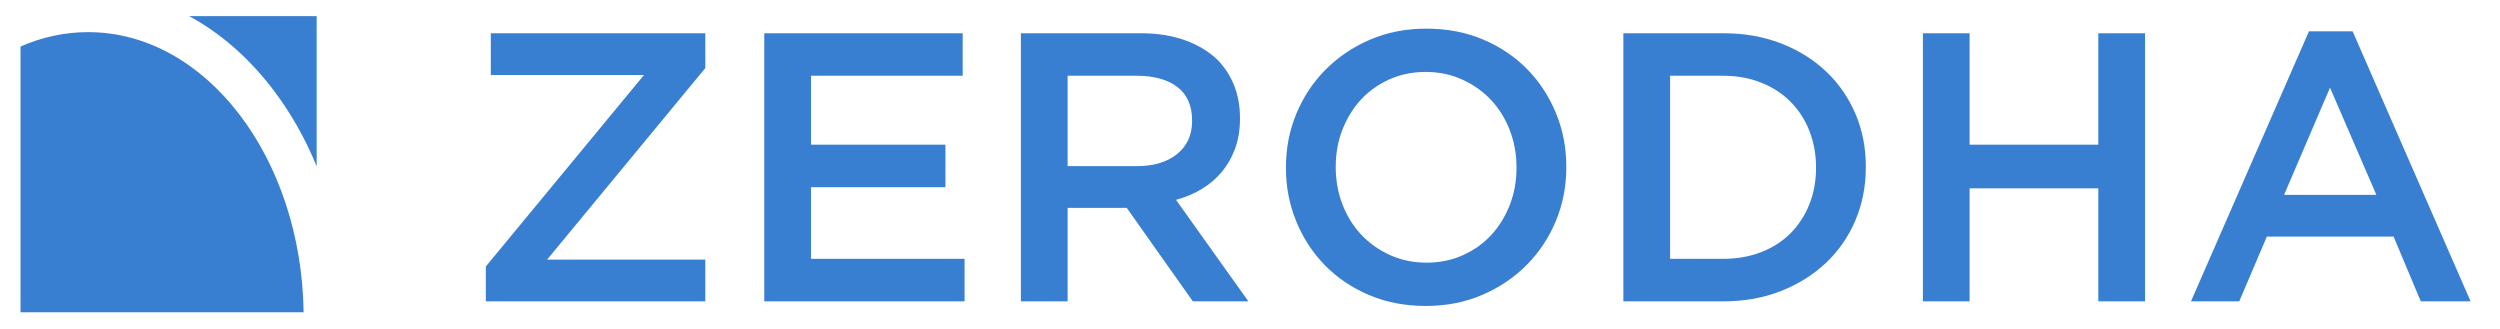
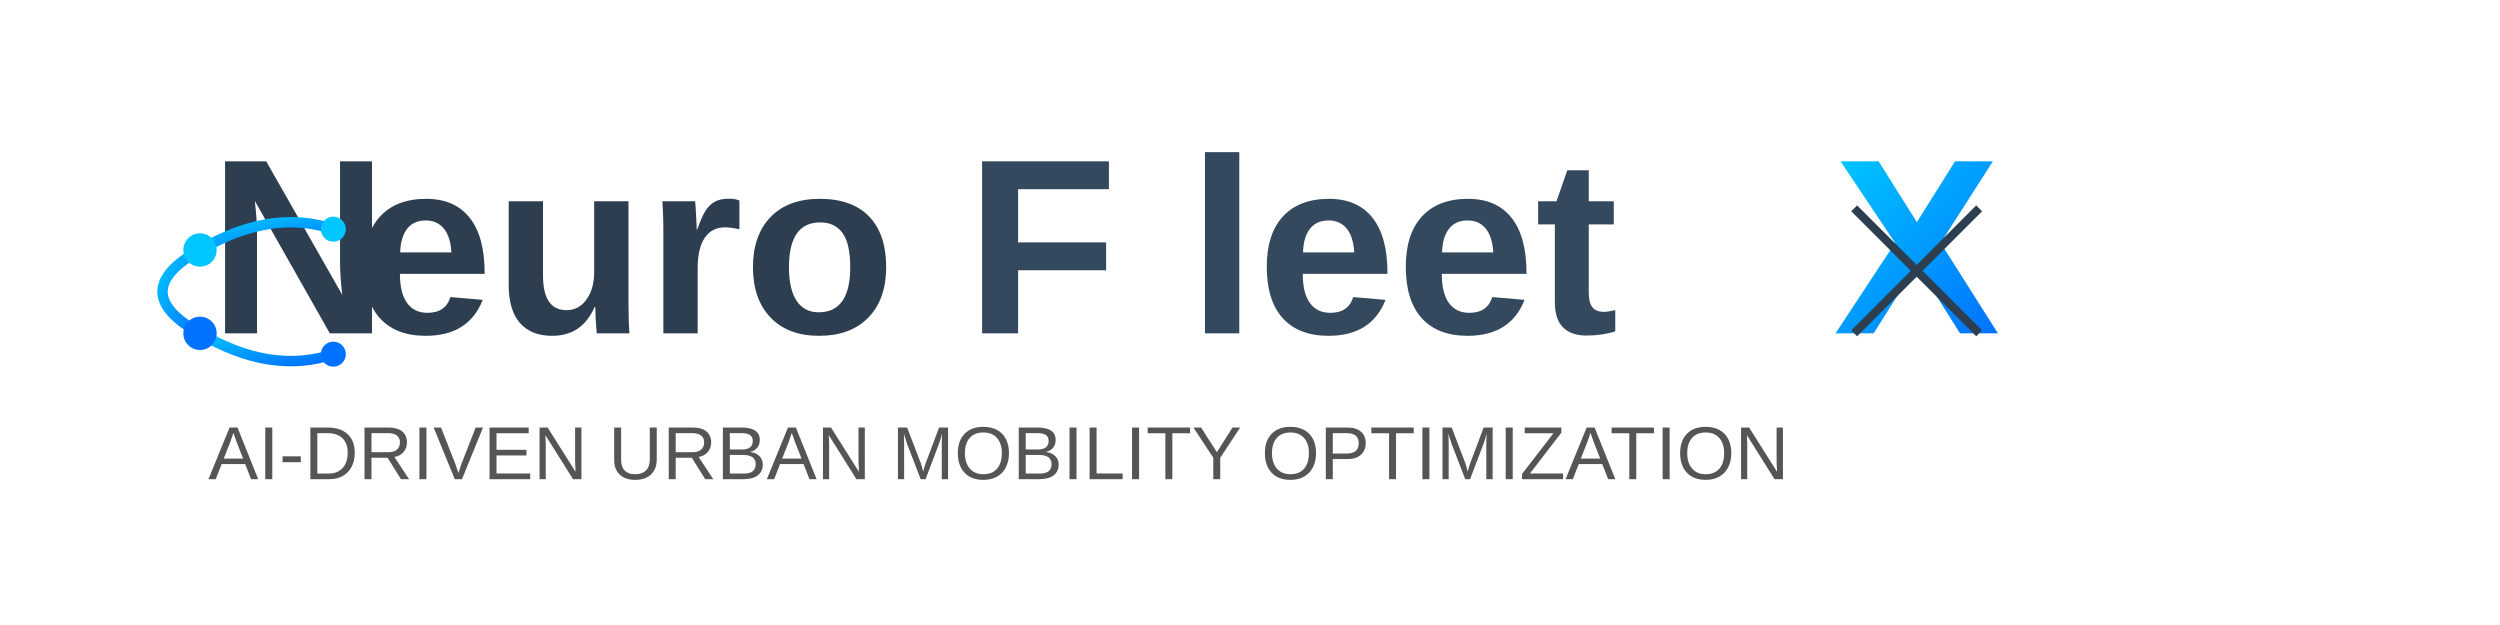
- <svg xmlns="http://www.w3.org/2000/svg" baseProfile="tiny" width="609" height="80">
-   <path d="M66.252 21.469c4.404 5.71 8.056 12.124 10.886 19.04V3.931H46.077c7.472 4.037 14.317 9.943 20.175 17.538zM21.473 7.828c-5.754 0-11.289 1.23-16.473 3.506v64.735h68.963c-.534-37.754-23.875-68.241-52.49-68.241" fill-rule="evenodd" fill="#387ed1" />
-   <path fill="#387ed1" d="M118.349 64.918l38.533-46.65H119.56V8.098h52.25v8.49l-38.533 46.651h38.533v10.169h-53.461v-8.49zm67.828-56.82h48.331v10.356H197.56v16.794h32.751v10.357H197.56v17.446h37.413v10.356h-48.796V8.098zm62.512 0h29.11c4.105 0 7.744.576 10.917 1.726s5.814 2.752 7.93 4.805c1.741 1.805 3.08 3.888 4.013 6.251s1.398 4.977 1.398 7.837v.187c0 2.675-.388 5.085-1.165 7.231s-1.853 4.044-3.22 5.691-3.001 3.049-4.898 4.198-3.997 2.038-6.297 2.659l17.633 24.725h-13.529l-16.097-22.765h-.186-14.227v22.765h-11.383V8.098zm28.231 32.375c4.115 0 7.393-.982 9.824-2.951s3.652-4.639 3.652-8.012v-.187c0-3.56-1.188-6.263-3.559-8.106s-5.709-2.764-10.014-2.764h-16.752v22.019h16.849zm70.389 34.055c-5.039 0-9.641-.886-13.807-2.658s-7.744-4.182-10.73-7.232-5.318-6.607-6.996-10.682-2.521-8.413-2.521-13.016v-.187c0-4.603.84-8.941 2.521-13.016s4.041-7.651 7.09-10.73 6.654-5.52 10.824-7.324 8.768-2.706 13.807-2.706 9.641.886 13.809 2.659 7.744 4.184 10.73 7.231 5.316 6.609 6.996 10.683 2.521 8.413 2.521 13.015v.187c0 4.604-.84 8.943-2.521 13.015s-4.043 7.651-7.09 10.73-6.656 5.521-10.824 7.324-8.77 2.707-13.809 2.707zm.187-10.543c3.221 0 6.178-.606 8.871-1.819s5.002-2.86 6.922-4.944 3.422-4.526 4.506-7.325 1.625-5.785 1.625-8.956v-.187c0-3.172-.541-6.173-1.625-9.004s-2.604-5.286-4.553-7.37-4.289-3.747-7.016-4.992-5.697-1.866-8.918-1.866-6.178.606-8.871 1.819-5.002 2.862-6.922 4.945-3.422 4.525-4.508 7.324-1.625 5.785-1.625 8.957v.187c0 3.172.541 6.173 1.625 9.002s2.604 5.289 4.555 7.372 4.289 3.748 7.014 4.991 5.699 1.866 8.92 1.866zm47.955-55.887h24.354c5.1 0 9.779.825 14.043 2.473s7.928 3.934 11.008 6.857 5.457 6.361 7.139 10.311 2.52 8.227 2.52 12.829v.187c0 4.604-.84 8.896-2.52 12.875s-4.059 7.435-7.139 10.356-6.748 5.226-11.008 6.904-8.943 2.519-14.043 2.519h-24.354V8.098zm24.26 54.954c3.42 0 6.531-.545 9.33-1.639s5.18-2.622 7.137-4.589 3.482-4.312 4.572-7.03 1.635-5.667 1.635-8.854v-.187c0-3.186-.547-6.152-1.635-8.9s-2.613-5.106-4.572-7.074-4.338-3.514-7.137-4.639-5.91-1.687-9.33-1.687h-12.877v44.598h12.877zm48.703-54.954h11.383v27.151h31.352V8.098h11.383v65.311h-11.383V45.885h-31.352v27.523h-11.383V8.098zm94.049-.467H573.1l28.736 65.777h-12.129l-6.625-15.768h-30.883l-6.719 15.768h-11.756l28.739-65.777zm16.422 39.841l-11.291-26.125-11.197 26.125h22.488z" />
+ <svg xmlns="http://www.w3.org/2000/svg" width="600" height="150" viewBox="0 0 600 150" font-family="'Segoe UI', 'Helvetica Neue', Arial, sans-serif">
+   <defs>
+     <linearGradient id="accentGradient" x1="0%" y1="0%" x2="100%" y2="100%">
+       <stop offset="0%" style="stop-color:#00c6ff; stop-opacity:1" />
+       <stop offset="100%" style="stop-color:#0072ff; stop-opacity:1" />
+     </linearGradient>
+   </defs>
+   <g id="main-title">
+     <text x="50" y="80" font-size="60" font-weight="bold" fill="#2c3e50">
+       <tspan>N</tspan>
+     </text>
+     <g id="neural-network" stroke="url(#accentGradient)" stroke-width="2.5" fill="none">
+       <path d="M48 60 Q 30 70, 48 80" />
+       <path d="M48 60 Q 65 50, 80 55" />
+       <path d="M48 80 Q 65 90, 80 85" />
+       <circle cx="48" cy="60" r="4" fill="#00c6ff" stroke="none" />
+       <circle cx="48" cy="80" r="4" fill="#0072ff" stroke="none" />
+       <circle cx="80" cy="55" r="3" fill="#00c6ff" stroke="none" />
+       <circle cx="80" cy="85" r="3" fill="#0072ff" stroke="none" />
+     </g>
+     <text x="85" y="80" font-size="60" font-weight="bold" fill="#2c3e50">
+       <tspan>euro</tspan>
+       <tspan fill="#34495e">F</tspan>
+       <tspan fill="#34495e">leet</tspan>
+     </text>
+     <text x="440" y="80" font-size="60" font-weight="bold" fill="url(#accentGradient)">
+       <tspan>X</tspan>
+     </text>
+     <line x1="445" y1="50" x2="475" y2="80" stroke="#2c3e50" stroke-width="2" />
+     <line x1="475" y1="50" x2="445" y2="80" stroke="#2c3e50" stroke-width="2" />
+   </g>
+   <text x="50" y="115" font-size="18" font-weight="normal" fill="#555">
+     AI-DRIVEN URBAN MOBILITY OPTIMIZATION
+   </text>
</svg>
